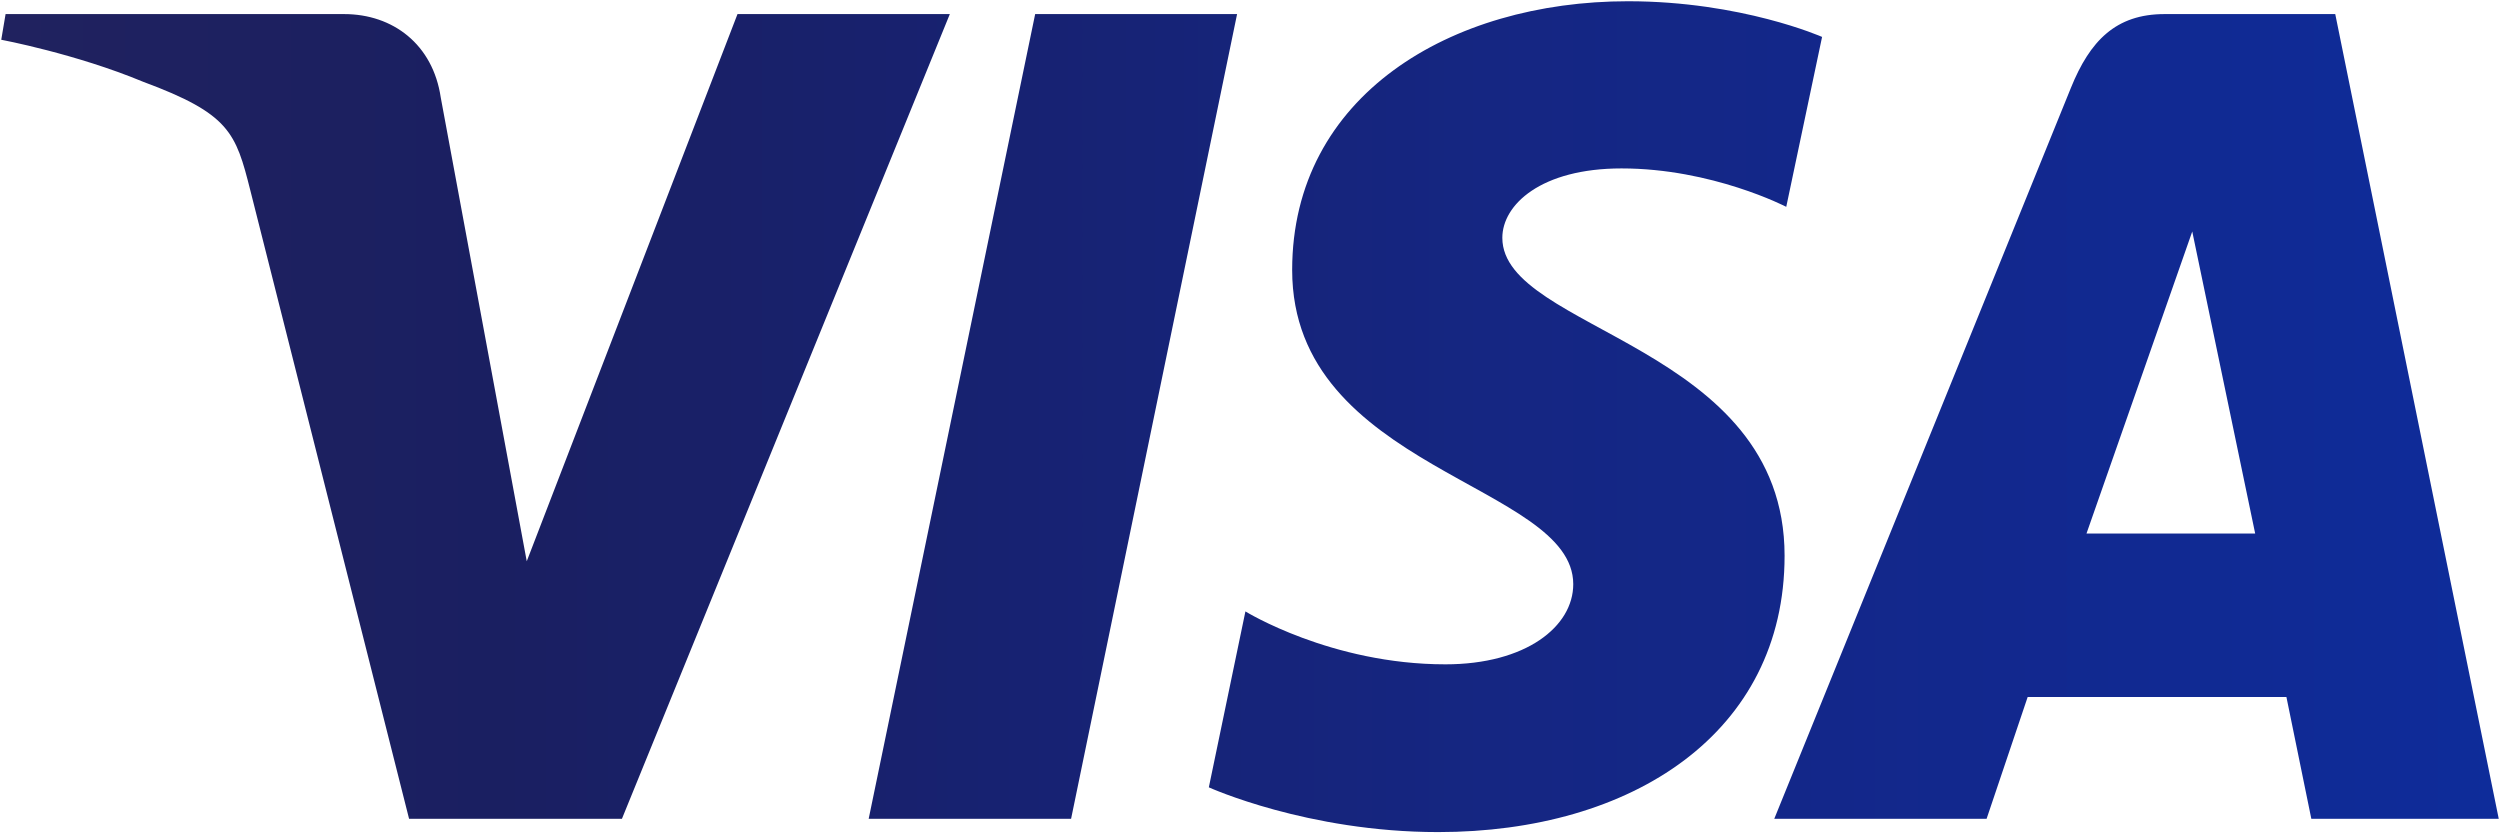
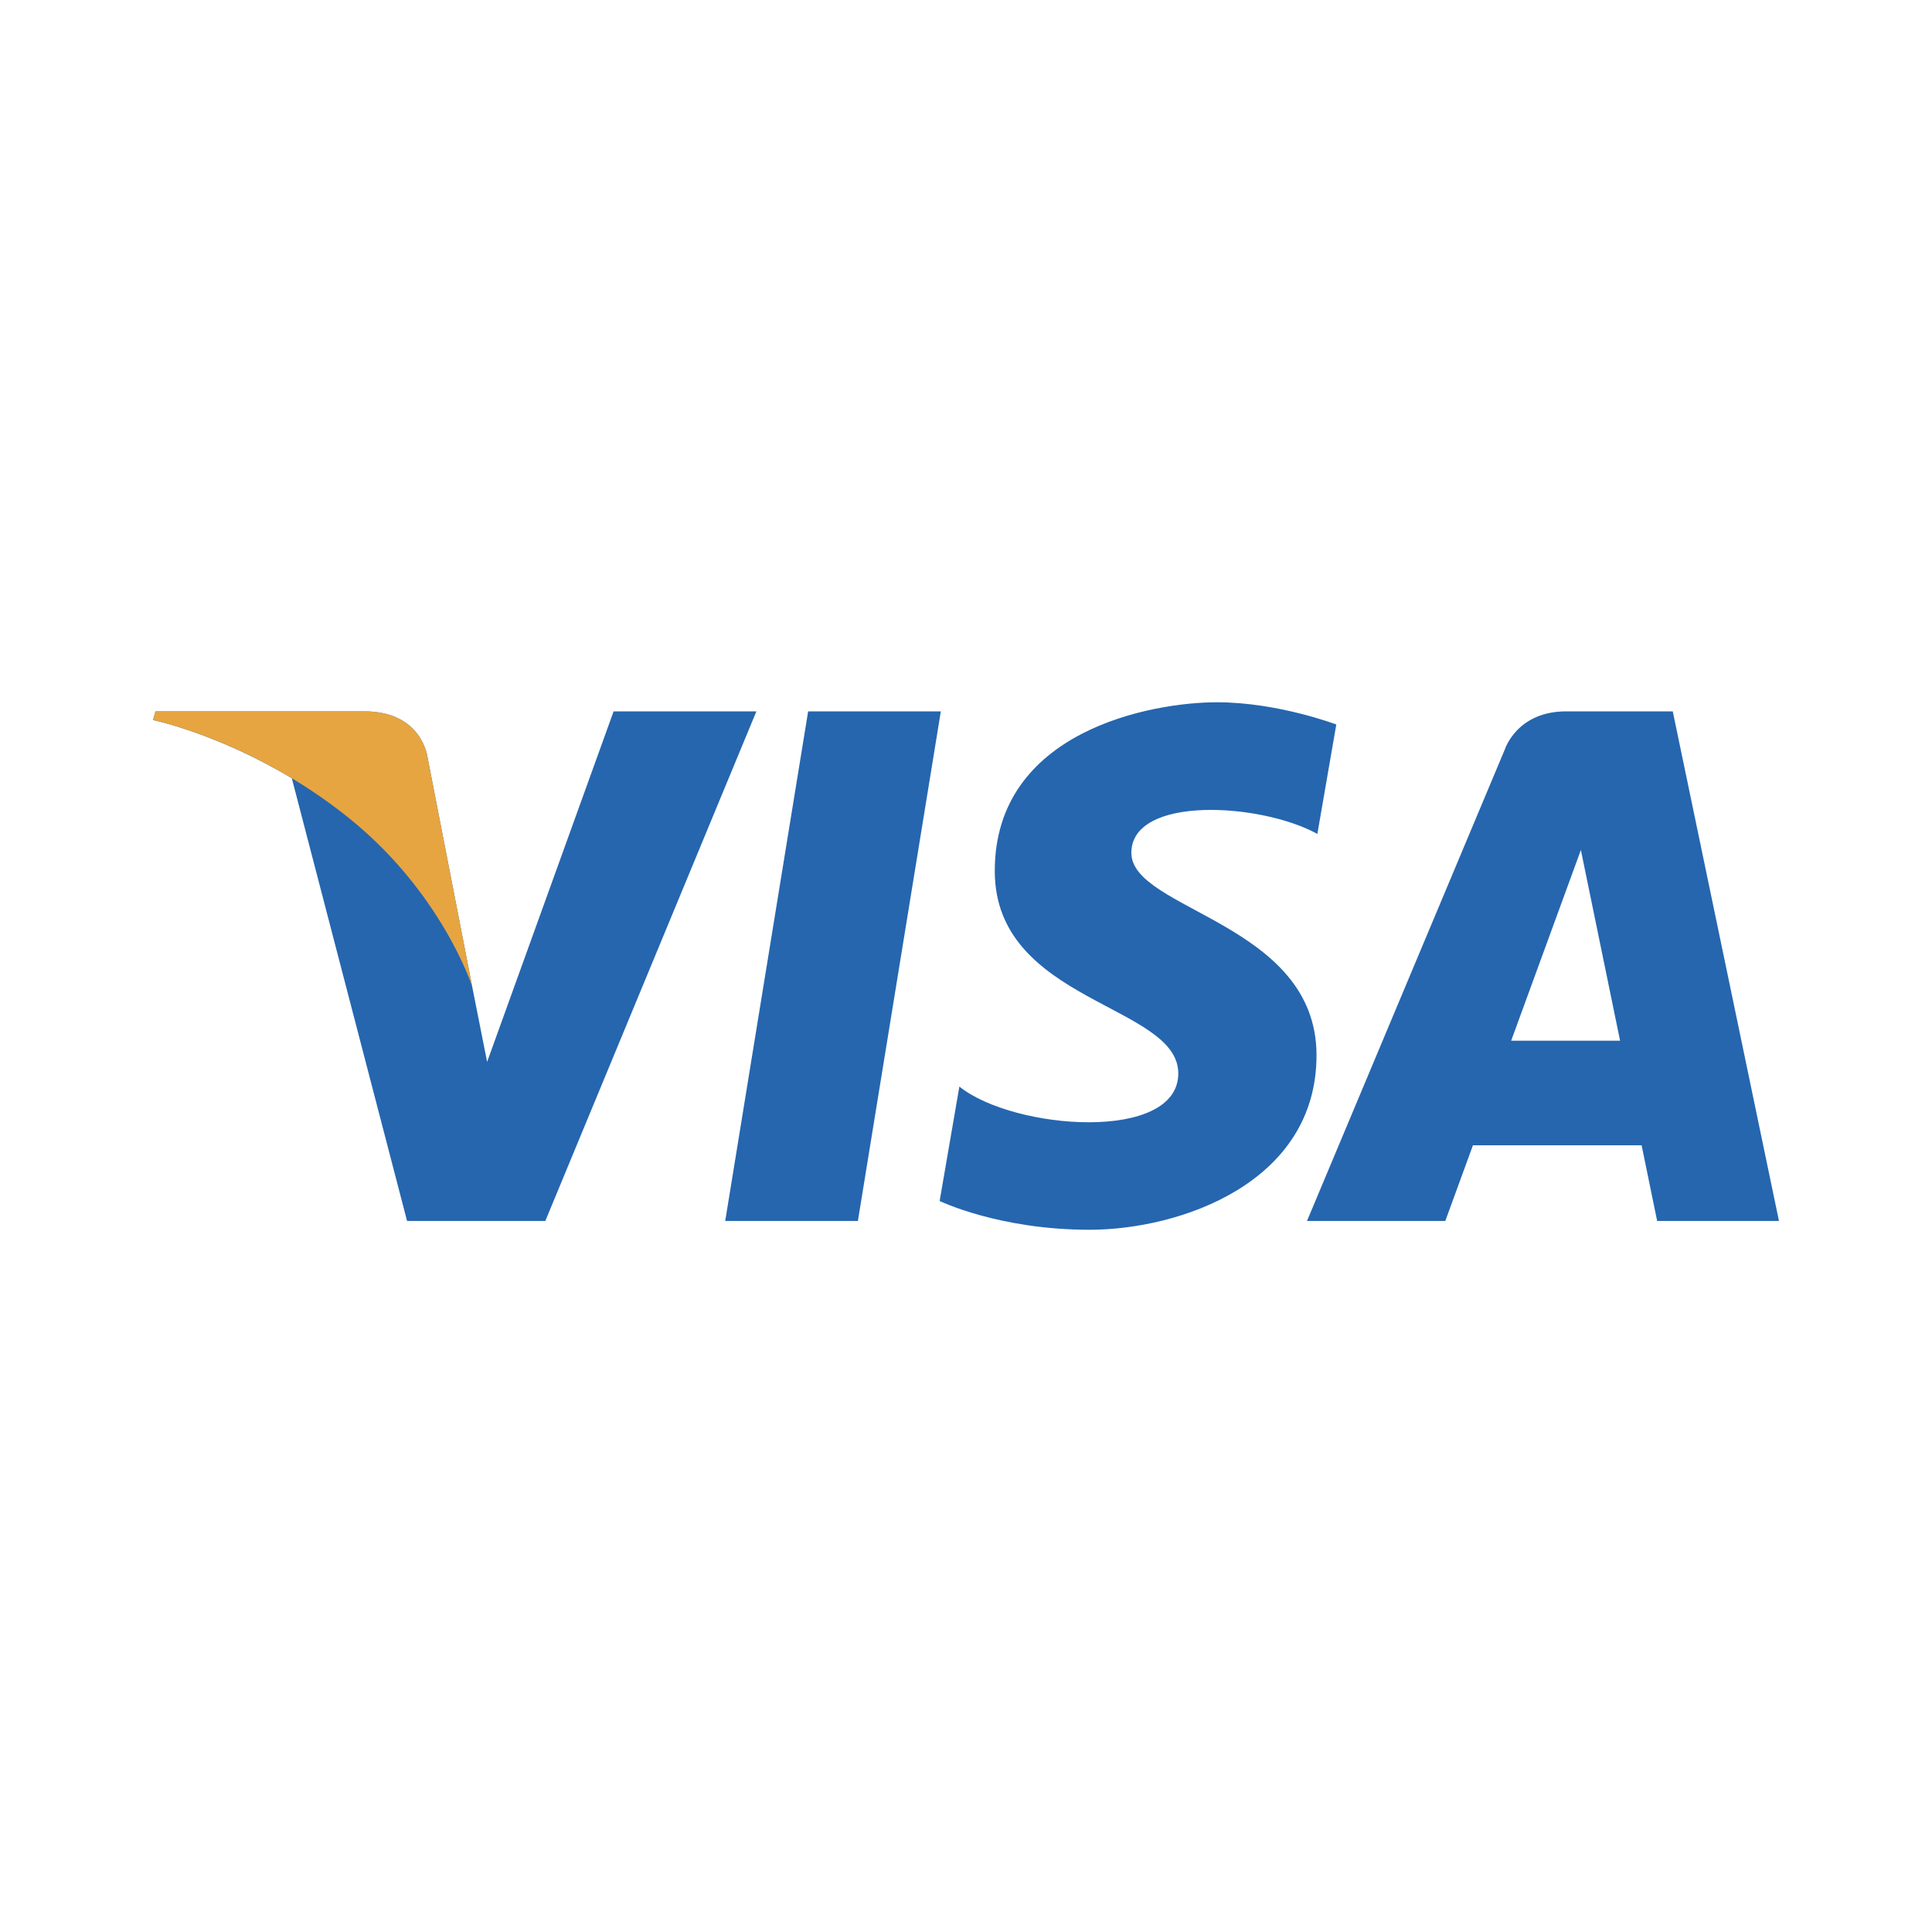
- <svg xmlns="http://www.w3.org/2000/svg" width="30" height="10" viewBox="0 0 30 10" fill="none">
-   <path d="M19.535 0.015C17.408 0.015 15.506 1.148 15.506 3.24C15.506 5.639 18.879 5.805 18.879 7.01C18.879 7.518 18.312 7.972 17.345 7.972C15.971 7.972 14.945 7.337 14.945 7.337L14.506 9.448C14.506 9.448 15.688 9.985 17.258 9.985C19.584 9.985 21.415 8.797 21.415 6.669C21.415 4.133 18.028 3.973 18.028 2.854C18.028 2.456 18.493 2.021 19.458 2.021C20.547 2.021 21.435 2.482 21.435 2.482L21.865 0.443C21.865 0.443 20.898 0.015 19.535 0.015ZM0.067 0.169L0.015 0.477C0.015 0.477 0.91 0.645 1.717 0.981C2.755 1.366 2.829 1.59 3.004 2.285L4.909 9.826H7.463L11.398 0.169H8.85L6.321 6.735L5.289 1.17C5.195 0.533 4.716 0.169 4.129 0.169H0.067ZM12.422 0.169L10.424 9.826H12.853L14.845 0.169H12.422ZM25.975 0.169C25.389 0.169 25.079 0.491 24.851 1.054L21.291 9.826H23.839L24.332 8.364H27.437L27.736 9.826H29.985L28.023 0.169H25.975ZM26.307 2.778L27.062 6.402H25.038L26.307 2.778Z" fill="url(#paint0_linear_0_95)" />
-   <defs>
-     <linearGradient id="paint0_linear_0_95" x1="0.004" y1="3.422" x2="29.987" y2="3.422" gradientUnits="userSpaceOnUse">
-       <stop stop-color="#20225F" />
-       <stop offset="0.2" stop-color="#1A1F61" />
-       <stop offset="0.41" stop-color="#172272" />
-       <stop offset="0.595" stop-color="#152682" />
-       <stop offset="0.802" stop-color="#12288E" />
-       <stop offset="1" stop-color="#0E2C9A" />
-     </linearGradient>
-   </defs>
+ <svg xmlns="http://www.w3.org/2000/svg" width="2500" height="2500" viewBox="0 0 141.732 141.732">
+   <g fill="#2566af">
+     <path d="M62.935 89.571h-9.733l6.083-37.384h9.734zM45.014 52.187L35.735 77.9l-1.098-5.537.001.002-3.275-16.812s-.396-3.366-4.617-3.366h-15.34l-.18.633s4.691.976 10.181 4.273l8.456 32.479h10.141l15.485-37.385H45.014zM121.569 89.571h8.937l-7.792-37.385h-7.824c-3.613 0-4.493 2.786-4.493 2.786L95.881 89.571h10.146l2.029-5.553h12.373l1.14 5.553zm-10.71-13.224l5.114-13.99 2.877 13.99h-7.991zM96.642 61.177l1.389-8.028s-4.286-1.63-8.754-1.63c-4.83 0-16.3 2.111-16.3 12.376 0 9.658 13.462 9.778 13.462 14.851s-12.075 4.164-16.06.965l-1.447 8.394s4.346 2.111 10.986 2.111c6.642 0 16.662-3.439 16.662-12.799 0-9.72-13.583-10.625-13.583-14.851.001-4.227 9.48-3.684 13.645-1.389z" />
+   </g>
+   <path d="M34.638 72.364l-3.275-16.812s-.396-3.366-4.617-3.366h-15.34l-.18.633s7.373 1.528 14.445 7.253c6.762 5.472 8.967 12.292 8.967 12.292z" fill="#e6a540" />
+   <path fill="none" d="M0 0h141.732v141.732H0z" />
</svg>
